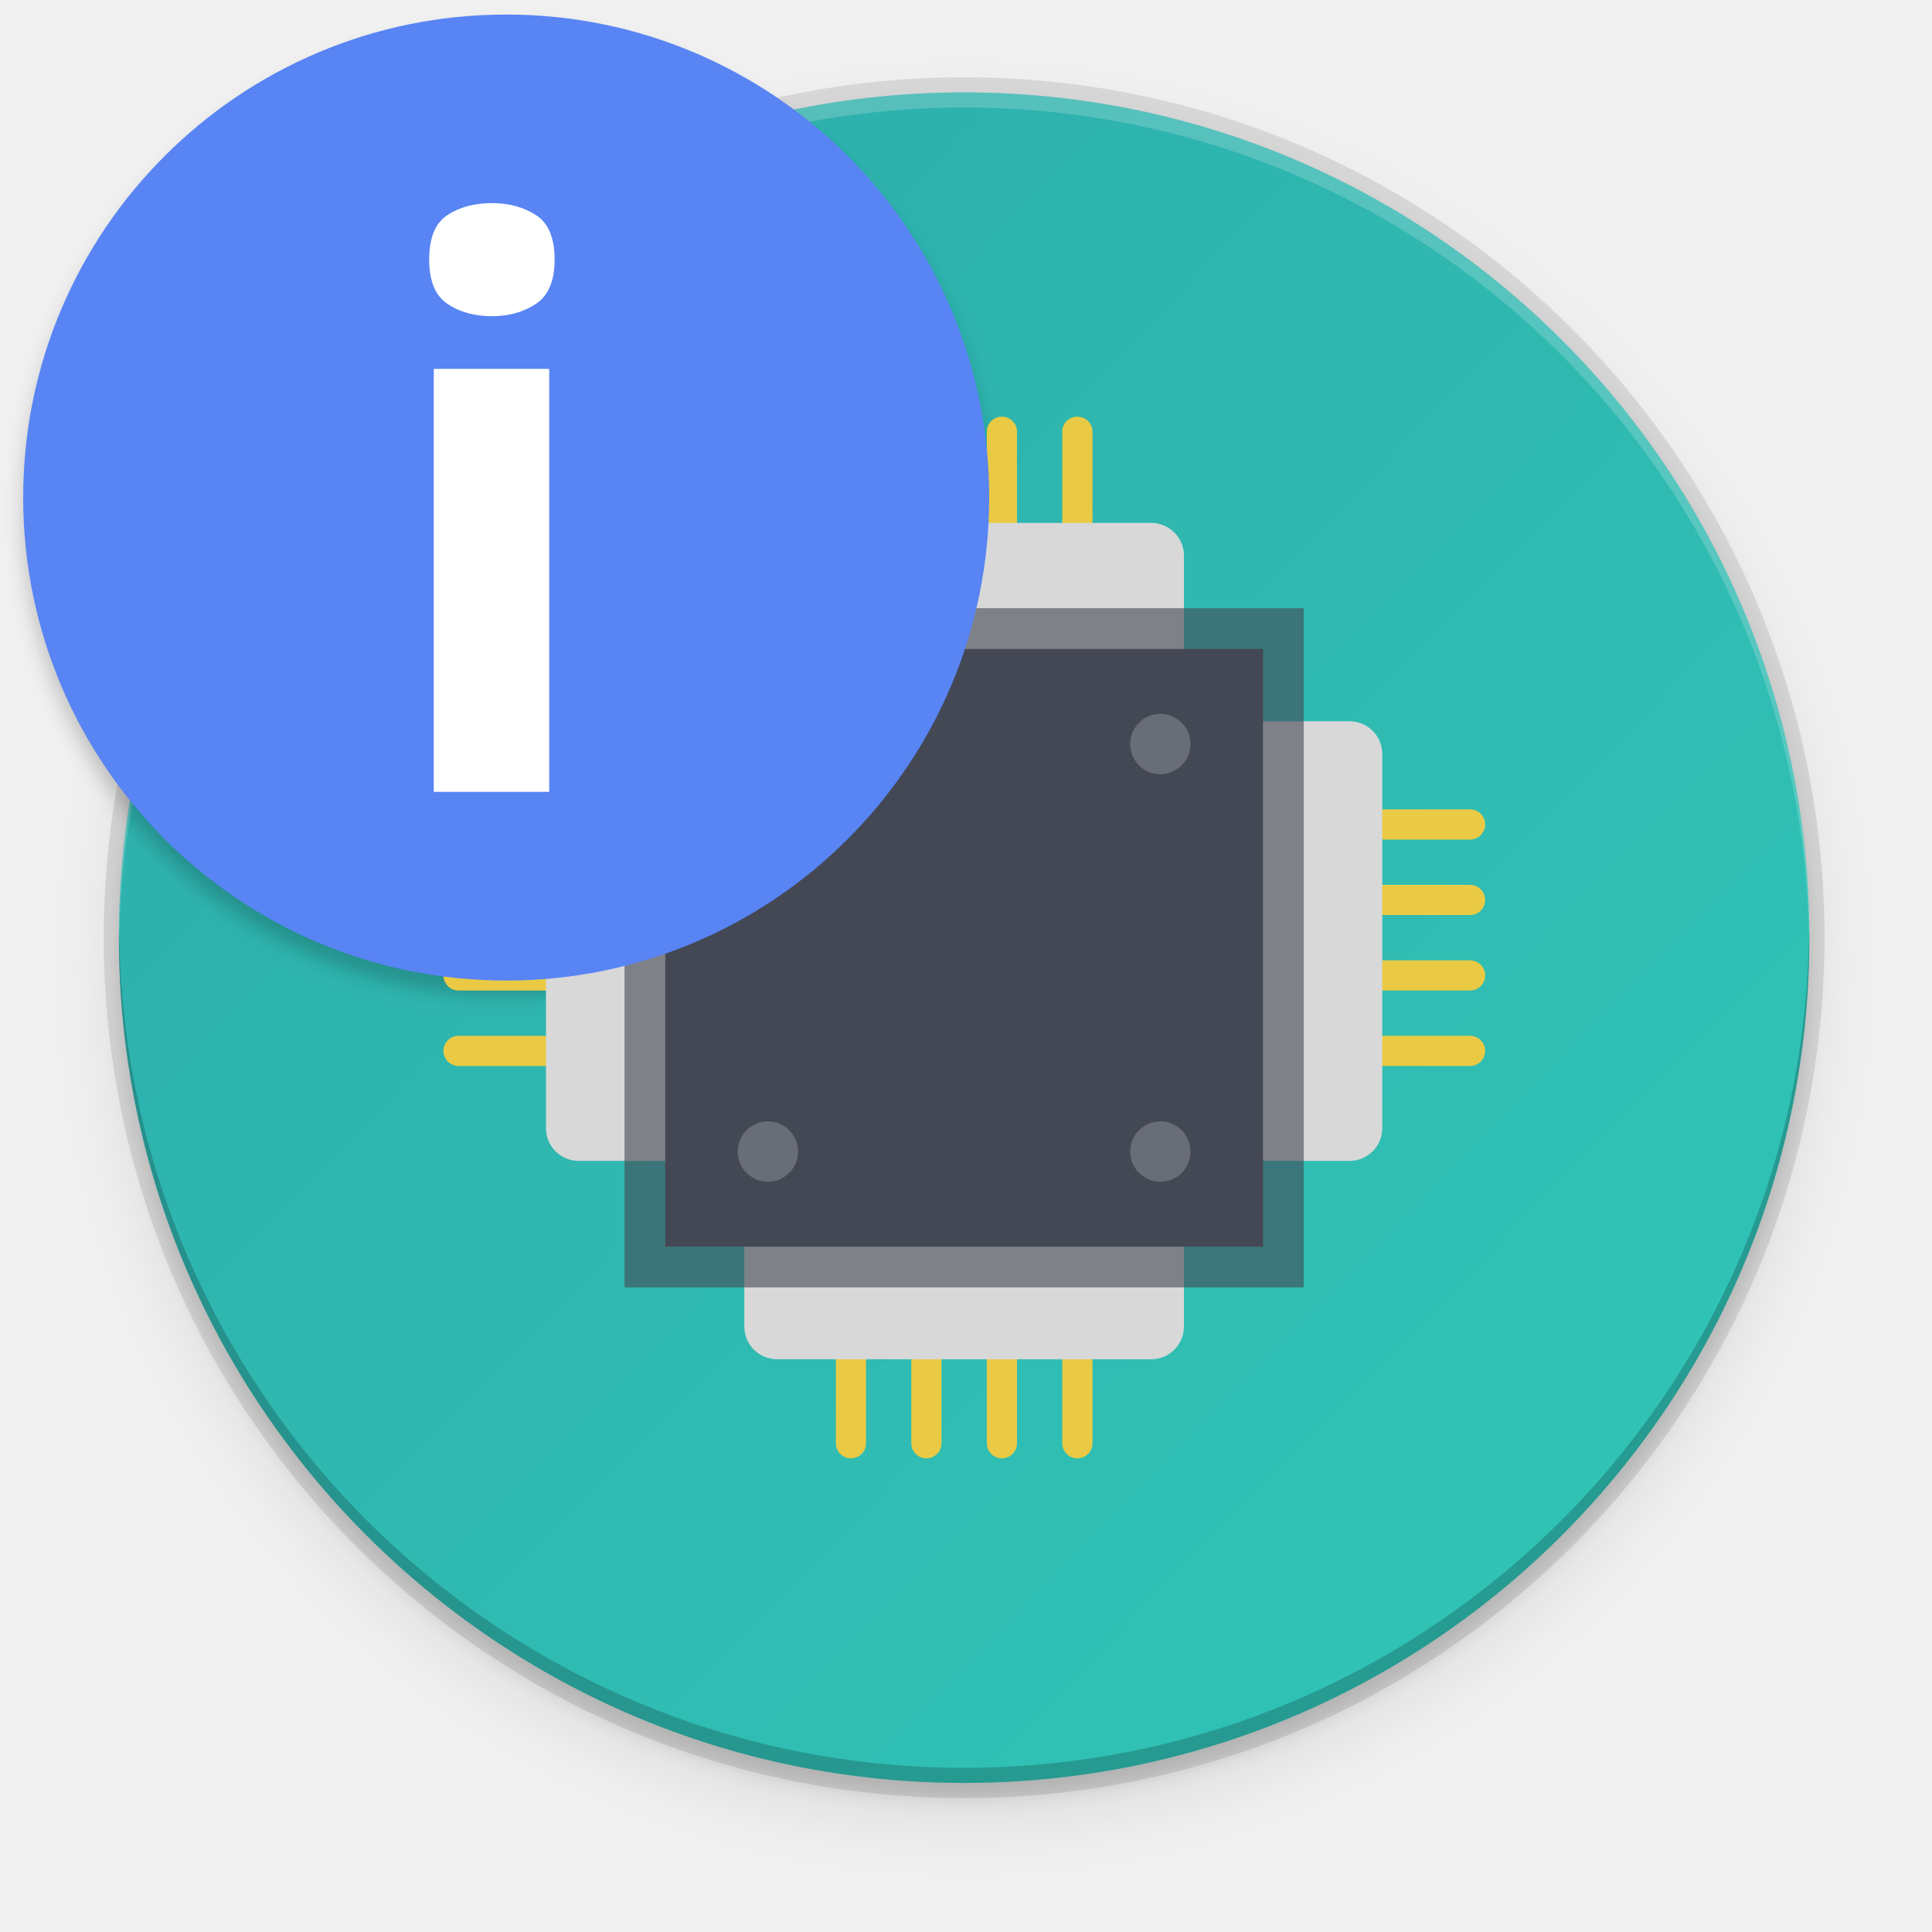
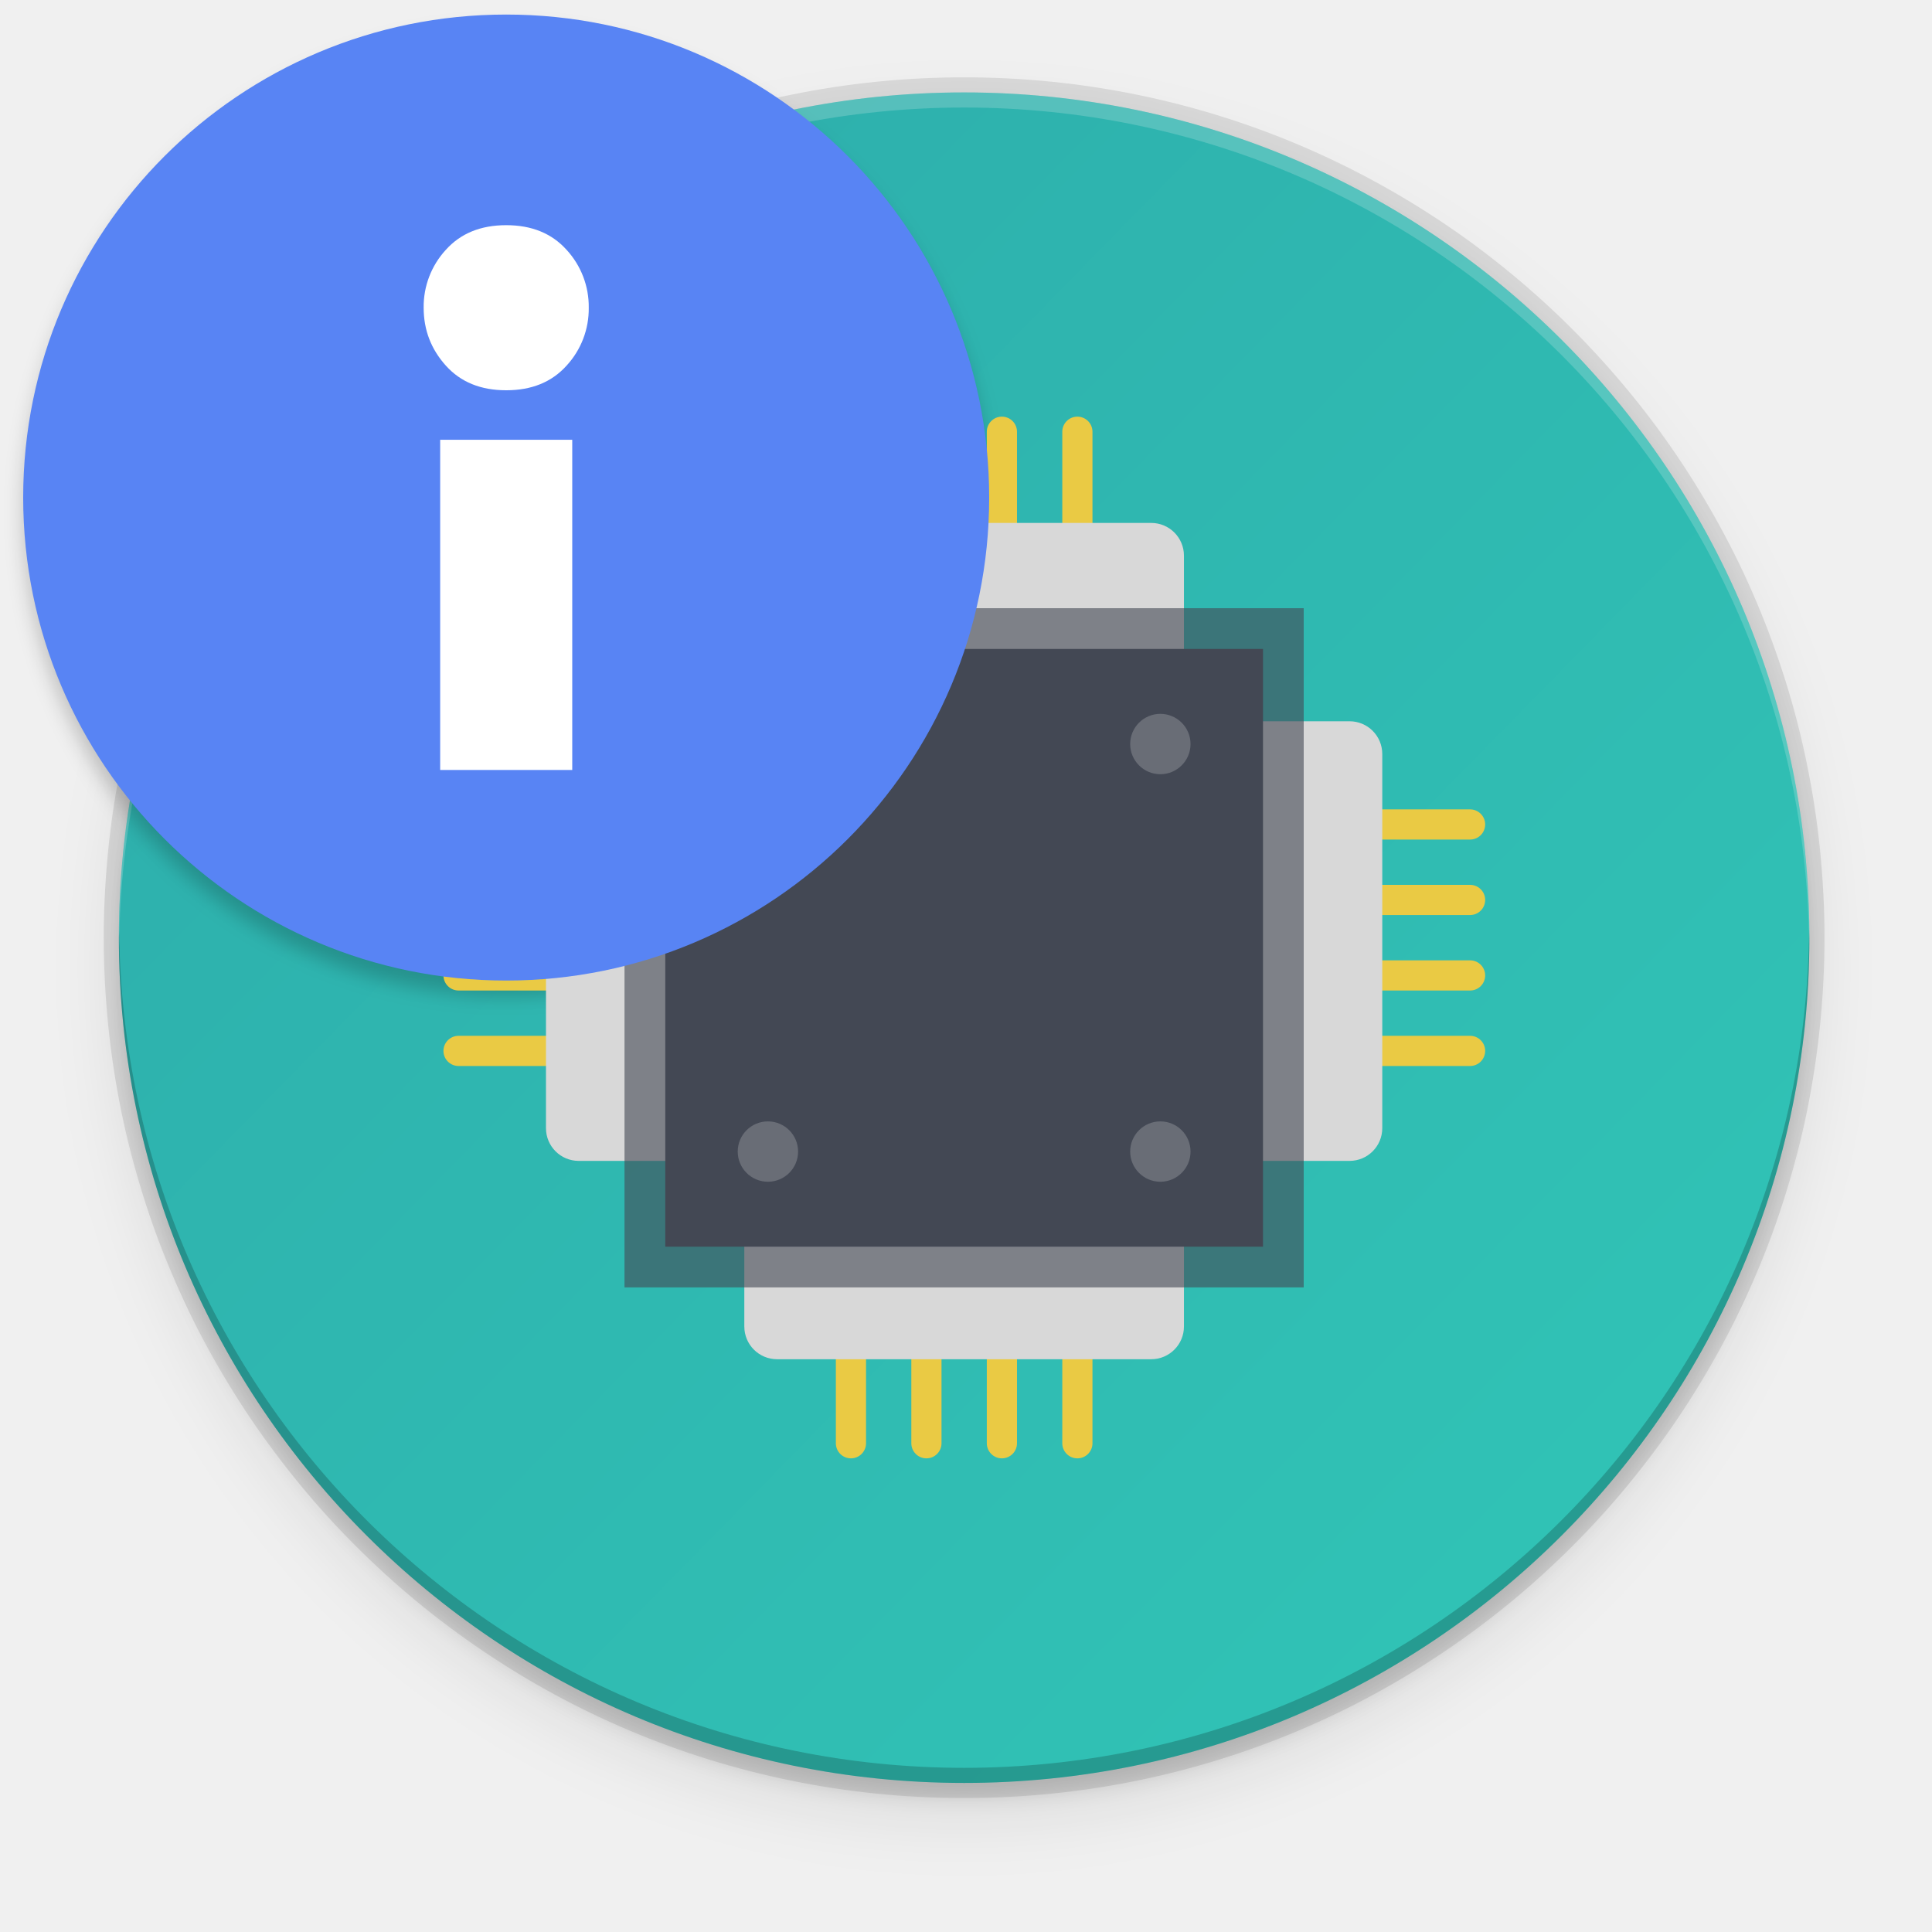
<svg xmlns="http://www.w3.org/2000/svg" xmlns:ns1="http://www.openswatchbook.org/uri/2009/osb" xmlns:xlink="http://www.w3.org/1999/xlink" width="256" height="256" version="1.1" id="svg87">
  <defs id="defs43">
    <linearGradient id="linearGradient5606" ns1:paint="solid">
      <stop id="stop5608" offset="0" style="stop-color:#000000" />
    </linearGradient>
    <linearGradient id="linearGradient4526" ns1:paint="solid">
      <stop id="stop4528" offset="0" style="stop-color:#ffffff" />
    </linearGradient>
    <linearGradient id="linearGradient3600-4" ns1:paint="gradient">
      <stop id="stop3602-7" offset="0" style="stop-color:#f4f4f4" />
      <stop id="stop3604-6" offset="1" style="stop-color:#dbdbdb" />
    </linearGradient>
    <linearGradient id="linearGradient4358" x1="88" x2="488" y1="88" y2="488" gradientUnits="userSpaceOnUse" xlink:href="#linearGradient4360" />
    <linearGradient id="linearGradient4360">
      <stop id="stop4362" offset="0" style="stop-color:#000000;stop-opacity:0.588" />
      <stop style="stop-color:#000000;stop-opacity:0" id="stop4364" offset=".88" />
      <stop id="stop4366" offset="1" style="stop-color:#000000" />
    </linearGradient>
    <filter style="color-interpolation-filters:sRGB" id="filter4380" width="1.106" height="1.088" x="-.05" y="-.04">
      <feGaussianBlur id="feGaussianBlur4382" stdDeviation="8.48" />
    </filter>
    <filter style="color-interpolation-filters:sRGB" id="filter4346" width="1.026" height="1.022" x="-.01" y="-.01">
      <feGaussianBlur id="feGaussianBlur4348" stdDeviation="2.12" />
    </filter>
    <linearGradient id="linearGradient915-3" x1="56" x2="56" y1="-76" y2="-156" gradientTransform="matrix(0.5185185,0,0,0.3513297,-217.6812,81.71361)" gradientUnits="userSpaceOnUse" xlink:href="#linearGradient913" />
    <linearGradient id="linearGradient913">
      <stop style="stop-color:#68676b" id="stop909" offset="0" />
      <stop id="stop917" offset=".762" style="stop-color:#edece9" />
      <stop style="stop-color:#c8c6c0" id="stop911" offset="1" />
    </linearGradient>
    <linearGradient id="linearGradient1060-3" x1="255.75" x2="255.75" y1="400" y2="208" gradientTransform="matrix(0.5185185,0,0,0.5185185,-225.9775,-20.99163)" gradientUnits="userSpaceOnUse" xlink:href="#linearGradient1058" />
    <linearGradient id="linearGradient1058">
      <stop style="stop-color:#191622" id="stop1054" offset="0" />
      <stop style="stop-color:#949390" id="stop1056" offset="1" />
    </linearGradient>
    <linearGradient id="linearGradient1152-2" x1="197.5" x2="197.5" y1="-124.344" y2="-212" gradientTransform="matrix(0.9717171,0,0,0.962161,5.93132,39.97814)" gradientUnits="userSpaceOnUse" xlink:href="#linearGradient2148" />
    <linearGradient id="linearGradient2148">
      <stop id="stop2140" offset="0" style="stop-color:#e01b24" />
      <stop style="stop-color:#ac1d2e" id="stop2150" offset=".225" />
      <stop style="stop-color:#e01b24" id="stop2142" offset=".45" />
      <stop style="stop-color:#f66151" id="stop2144" offset=".725" />
      <stop id="stop2146" offset="1" style="stop-color:#f66151" />
    </linearGradient>
    <linearGradient id="linearGradient1132-7" x1="256" x2="256" y1="-212" y2="-93.481" gradientTransform="matrix(0.6354348,0,0,0.5600001,-255.7717,116.1391)" gradientUnits="userSpaceOnUse" xlink:href="#linearGradient1143" />
    <linearGradient id="linearGradient1143">
      <stop id="stop1135" offset="0" style="stop-color:#c8c6c0" />
      <stop style="stop-color:#ffffff" id="stop1137" offset=".16" />
      <stop id="stop1139" offset=".36" style="stop-color:#ffffff" />
      <stop id="stop1141" offset="1" style="stop-color:#68676b" />
    </linearGradient>
    <linearGradient id="linearGradient1132-7-6" x1="256" x2="256" y1="-212" y2="-93.481" gradientTransform="matrix(0.6354348,0,0,0.5600001,-36.55228,120.4993)" gradientUnits="userSpaceOnUse" xlink:href="#linearGradient1143" />
    <linearGradient id="linearGradient1060-3-0" x1="255.75" x2="255.75" y1="400" y2="208" gradientTransform="matrix(0.5185185,0,0,0.5185185,-6.758119,-16.63146)" gradientUnits="userSpaceOnUse" xlink:href="#linearGradient1058" />
    <linearGradient id="linearGradient915-3-7" x1="56" x2="56" y1="-76" y2="-156" gradientTransform="matrix(0.5185185,0,0,0.3513297,1.538181,86.07378)" gradientUnits="userSpaceOnUse" xlink:href="#linearGradient913" />
    <clipPath clipPathUnits="userSpaceOnUse" id="clipPath999-9-6">
      <path style="color:#000000;display:inline;overflow:visible;visibility:visible;opacity:1;fill:#5d5d5d;fill-opacity:1;fill-rule:nonzero;stroke:none;stroke-width:3.826;stroke-linecap:butt;stroke-linejoin:round;stroke-miterlimit:4;stroke-dasharray:none;stroke-dashoffset:0;stroke-opacity:1;marker:none;enable-background:accumulate" d="m 152,68 c -48.601,0 -88,39.399 -88,88 0,48.601 39.399,88 88,88 48.601,0 88,-39.399 88,-88 0,-48.601 -39.399,-88 -88,-88 z" id="path1001-4-3" />
    </clipPath>
    <clipPath clipPathUnits="userSpaceOnUse" id="clipPath999">
      <path style="color:#000000;display:inline;overflow:visible;visibility:visible;opacity:1;fill:#5d5d5d;fill-opacity:1;fill-rule:nonzero;stroke:none;stroke-width:3.826;stroke-linecap:butt;stroke-linejoin:round;stroke-miterlimit:4;stroke-dasharray:none;stroke-dashoffset:0;stroke-opacity:1;marker:none;enable-background:accumulate" d="m 152,68 c -48.601,0 -88,39.399 -88,88 0,48.601 39.399,88 88,88 48.601,0 88,-39.399 88,-88 0,-48.601 -39.399,-88 -88,-88 z" id="path1001" />
    </clipPath>
    <filter style="color-interpolation-filters:sRGB" id="filter11191" x="-0.012" width="1.024" y="-0.012" height="1.024">
      <feGaussianBlur stdDeviation="1.12" id="feGaussianBlur11193" />
    </filter>
    <filter style="color-interpolation-filters:sRGB" id="filter11210" x="-0.048" width="1.096" y="-0.048" height="1.096">
      <feGaussianBlur stdDeviation="4.48" id="feGaussianBlur11212" />
    </filter>
    <filter y="-.02" x="-.02" height="1.048" width="1.048" id="filter1345" style="color-interpolation-filters:sRGB">
      <feGaussianBlur stdDeviation="1.28" id="feGaussianBlur1347" />
    </filter>
    <filter y="-.12" x="-.04" height="1.241" width="1.08" id="filter1469" style="color-interpolation-filters:sRGB">
      <feGaussianBlur stdDeviation="2.321" id="feGaussianBlur1471" />
    </filter>
    <linearGradient xlink:href="#linearGradient1392" gradientUnits="userSpaceOnUse" gradientTransform="matrix(0,0.9466665,-0.9466665,0,275.0137,-37.89347)" y2="156" y1="156" x2="227" x1="77" id="linearGradient2529" />
    <linearGradient id="linearGradient1392">
      <stop offset="0" id="stop1388" style="stop-color:#e6e6e6" />
      <stop offset="1" id="stop1390" style="stop-color:#f2f2f2" />
    </linearGradient>
    <filter y="-.06" x="-.06" height="1.12" width="1.12" id="filter1422" style="color-interpolation-filters:sRGB">
      <feGaussianBlur stdDeviation="3.75" id="feGaussianBlur1424" />
    </filter>
    <linearGradient xlink:href="#linearGradient980" gradientUnits="userSpaceOnUse" y2="236" y1="124" x2="152" x1="152" id="linearGradient982" />
    <linearGradient id="linearGradient980">
      <stop offset="0" id="stop976" style="stop-color:#000000" />
      <stop offset="1" id="stop978" style="stop-color:#000000;stop-opacity:0" />
    </linearGradient>
    <clipPath clipPathUnits="userSpaceOnUse" id="clipPath999-3">
      <path id="path23" d="m 152,68 c -48.601,0 -88,39.399 -88,88 0,48.601 39.399,88 88,88 48.601,0 88,-39.399 88,-88 0,-48.601 -39.399,-88 -88,-88 z" style="fill:#5d5d5d" />
    </clipPath>
    <filter y="-.06" x="-.06" height="1.12" width="1.12" id="filter1003" style="color-interpolation-filters:sRGB">
      <feGaussianBlur stdDeviation="4.4" id="feGaussianBlur1005" />
    </filter>
    <linearGradient xlink:href="#linearGradient876" gradientUnits="userSpaceOnUse" gradientTransform="matrix(0,-0.453125,-0.453112,0,253.2905,234)" y2="169.657" y1="386.295" x2="4.414" x1="494.345" id="linearGradient4226" />
    <linearGradient id="linearGradient876">
      <stop offset="0" id="stop872" style="stop-color:#b3b3b3" />
      <stop offset="1" id="stop874" style="stop-color:#d9d9d9" />
    </linearGradient>
    <filter y="-.04" x="-.05" height="1.088" width="1.106" id="filter4380-9" style="color-interpolation-filters:sRGB">
      <feGaussianBlur stdDeviation="8.48" id="feGaussianBlur4382-1" />
    </filter>
    <filter y="-.01" x="-.01" height="1.022" width="1.026" id="filter4346-2" style="color-interpolation-filters:sRGB">
      <feGaussianBlur stdDeviation="2.12" id="feGaussianBlur4348-7" />
    </filter>
    <filter height="1.048" y="-0.024" width="1.048" x="-0.024" id="filter1345-3" style="color-interpolation-filters:sRGB">
      <feGaussianBlur id="feGaussianBlur1347-6" stdDeviation="1.28" />
    </filter>
    <clipPath id="clipPath999-7" clipPathUnits="userSpaceOnUse">
      <path id="path1001-0" d="m 152,68 c -48.601,0 -88,39.399 -88,88 0,48.601 39.399,88 88,88 48.601,0 88,-39.399 88,-88 0,-48.601 -39.399,-88 -88,-88 z" style="color:#000000;display:inline;overflow:visible;visibility:visible;opacity:1;fill:#5d5d5d;fill-opacity:1;fill-rule:nonzero;stroke:none;stroke-width:3.826;stroke-linecap:butt;stroke-linejoin:round;stroke-miterlimit:4;stroke-dasharray:none;stroke-dashoffset:0;stroke-opacity:1;marker:none;enable-background:accumulate" />
    </clipPath>
    <linearGradient gradientUnits="userSpaceOnUse" gradientTransform="matrix(0 -.1198893 -.1198859 0 66.48729 293.0775)" y2="295.638" y1="295.638" x2="-35.31" x1="529.655" id="linearGradient4226-9">
      <stop id="stop2" offset="0" style="stop-color:#999999" />
      <stop id="stop4" offset=".613" style="stop-color:#b7b7b7" />
      <stop id="stop6" offset="1" style="stop-color:#dbdbdb" />
    </linearGradient>
    <linearGradient gradientUnits="userSpaceOnUse" y2="488" y1="88" x2="488" x1="88" id="linearGradient4358-3">
      <stop id="stop9" offset="0" style="stop-color:#000000;stop-opacity:.588" />
      <stop id="stop11" offset=".88" style="stop-color:#000000;stop-opacity:0" />
      <stop id="stop13" offset="1" style="stop-color:#000000" />
    </linearGradient>
    <filter style="color-interpolation-filters:sRGB" height="1.022" width="1.026" y="-.01" x="-.01" id="filter4346-6">
      <feGaussianBlur id="feGaussianBlur16" stdDeviation="2.12" />
    </filter>
    <clipPath id="a">
      <rect y="220.75" x="26.85" width="3.825" style="marker:none" height="6.375" color="#bebebe" overflow="visible" fill="#bebebe" stroke-width="2" id="rect836" />
    </clipPath>
    <clipPath id="b">
      <rect y="221.282" x="26.966" width="2.898" style="marker:none" height="5.313" color="#bebebe" overflow="visible" fill="#bebebe" stroke-width="2" id="rect839" />
    </clipPath>
    <clipPath id="c">
      <rect y="221.502" x="26.999" width="1.876" style="marker:none" height="4.878" color="#bebebe" overflow="visible" fill="#bebebe" stroke-width="2" id="rect842" />
    </clipPath>
    <linearGradient id="linearGradient4886" x1="24.987" x2="292.575" y1="298.462" y2="-5.118" gradientTransform="rotate(90,143.2905,101.4085)" gradientUnits="userSpaceOnUse" xlink:href="#linearGradient4338-7" />
    <linearGradient id="linearGradient4338-7">
      <stop id="stop4342-6" offset="0" style="stop-color:#2daaaa" />
      <stop id="stop4340-2" offset="1" style="stop-color:#31c6b7" />
    </linearGradient>
    <linearGradient xlink:href="#linearGradient4338-7" id="linearGradient1242" x1="-2.186" y1="-2.41" x2="-238.422" y2="-233.864" gradientUnits="userSpaceOnUse" />
  </defs>
  <circle style="display:inline;opacity:0.1;fill:#000000;fill-opacity:1;stroke:none;stroke-width:1;stroke-linecap:round;stroke-linejoin:round;stroke-miterlimit:4;stroke-dasharray:none;stroke-opacity:1;filter:url(#filter11210);enable-background:new" id="path11042-0" r="112" cy="128.248" cx="127.752" />
  <circle style="display:inline;opacity:0.1;fill:#000000;fill-opacity:1;stroke:none;stroke-width:1;stroke-linecap:round;stroke-linejoin:round;stroke-miterlimit:4;stroke-dasharray:none;stroke-opacity:1;filter:url(#filter11191);enable-background:new" id="path11042-6" r="112" cy="126.248" cx="127.752" />
  <circle style="display:inline;opacity:0.1;fill:#000000;fill-opacity:1;stroke:none;stroke-width:1;stroke-linecap:round;stroke-linejoin:round;stroke-miterlimit:4;stroke-dasharray:none;stroke-opacity:1;enable-background:new" id="path11042-7" cy="124.248" cx="127.752" r="114" />
  <circle style="display:inline;opacity:1;fill:url(#linearGradient1242);fill-opacity:1;stroke:none;stroke-width:1;stroke-linecap:round;stroke-linejoin:round;stroke-miterlimit:4;stroke-dasharray:none;stroke-opacity:1;enable-background:new" id="path11042" r="112" cy="-124.248" cx="-127.752" transform="scale(-1)" />
  <path style="display:inline;opacity:0.2;fill:#f4f4f4;fill-opacity:1;stroke:none;stroke-width:1;stroke-linecap:round;stroke-linejoin:round;stroke-miterlimit:4;stroke-dasharray:none;stroke-opacity:1;enable-background:new" d="M 127.752 12.248 A 112 112 0 0 0 15.752 124.248 A 112 112 0 0 0 15.793 125.418 A 112 112 0 0 1 127.752 14.248 A 112 112 0 0 1 239.711 125.078 A 112 112 0 0 0 239.752 124.248 A 112 112 0 0 0 127.752 12.248 z " id="circle908" />
  <path style="display:inline;opacity:0.2;fill:#000000;fill-opacity:1;stroke:none;stroke-width:1;stroke-linecap:round;stroke-linejoin:round;stroke-miterlimit:4;stroke-dasharray:none;stroke-opacity:1;enable-background:new" d="M 239.711 123.078 A 112 112 0 0 1 127.752 234.248 A 112 112 0 0 1 15.793 123.418 A 112 112 0 0 0 15.752 124.248 A 112 112 0 0 0 127.752 236.248 A 112 112 0 0 0 239.752 124.248 A 112 112 0 0 0 239.711 123.078 z " id="circle917" />
  <g id="g1110" transform="translate(-255.5619,10.05749)">
    <path id="path931" d="m 78.922,15.975 c -35.297,0 -39.095,3.626 -38.922,38.994 v 2 c -0.173,-35.368 3.625,-38.994 38.922,-38.994 h 98.156 c 35.297,0 38.922,3.626 38.922,38.994 v -2 c 0,-35.369 -3.625,-38.994 -38.922,-38.994 z" style="color:#000000;display:inline;overflow:visible;visibility:visible;opacity:0.3;fill:#ffffff;fill-opacity:1;fill-rule:nonzero;stroke:none;stroke-width:1;marker:none;enable-background:accumulate" />
    <circle r="64" style="display:inline;opacity:0.2;fill:#000000;fill-opacity:1;stroke:none;stroke-width:1;stroke-linecap:round;stroke-linejoin:round;stroke-miterlimit:4;stroke-dasharray:none;stroke-dashoffset:1;stroke-opacity:0.4;filter:url(#filter1345-3);enable-background:new" id="circle1327" cx="322.634" cy="57.871" />
    <g id="g1205" transform="matrix(3.779714,0,0,3.779714,33.68736,-7.499341)">
      <g id="g1220" transform="translate(-0.06306077,-2.335415)">
        <path style="color:#000000;font-style:normal;font-variant:normal;font-weight:normal;font-stretch:normal;font-size:medium;line-height:normal;font-family:sans-serif;font-variant-ligatures:normal;font-variant-position:normal;font-variant-caps:normal;font-variant-numeric:normal;font-variant-alternates:normal;font-feature-settings:normal;text-indent:0;text-align:start;text-decoration:none;text-decoration-line:none;text-decoration-style:solid;text-decoration-color:#000000;letter-spacing:normal;word-spacing:normal;text-transform:none;writing-mode:lr-tb;direction:ltr;text-orientation:mixed;dominant-baseline:auto;baseline-shift:baseline;text-anchor:start;white-space:normal;shape-padding:0;clip-rule:nonzero;display:inline;overflow:visible;visibility:visible;opacity:1;isolation:auto;mix-blend-mode:normal;color-interpolation:sRGB;color-interpolation-filters:linearRGB;solid-color:#000000;solid-opacity:1;vector-effect:none;fill:#eaca44;fill-opacity:1;fill-rule:nonzero;stroke:none;stroke-width:1.058;stroke-linecap:round;stroke-linejoin:miter;stroke-miterlimit:4;stroke-dasharray:none;stroke-dashoffset:0;stroke-opacity:1;color-rendering:auto;image-rendering:auto;shape-rendering:auto;text-rendering:auto;enable-background:accumulate" d="m 88.588,16.265 a 0.529,0.529 0 0 0 -0.521,0.537 v 7.938 a 0.529,0.529 0 0 0 1.058,0 v -7.938 a 0.529,0.529 0 0 0 -0.537,-0.537 z m 2.646,0 a 0.529,0.529 0 0 0 -0.521,0.537 v 7.938 a 0.529,0.529 0 0 0 1.058,0 v -7.938 a 0.529,0.529 0 0 0 -0.537,-0.537 z m 2.646,0 a 0.529,0.529 0 0 0 -0.521,0.537 v 7.938 a 0.529,0.529 0 0 0 1.058,0 v -7.938 a 0.529,0.529 0 0 0 -0.537,-0.537 z m 2.646,0 a 0.529,0.529 0 0 0 -0.521,0.537 v 7.938 a 0.529,0.529 0 1 0 1.058,0 v -7.938 a 0.529,0.529 0 0 0 -0.537,-0.537 z" id="path893" />
        <rect style="opacity:1;fill:#d8d8d8;fill-opacity:1;stroke-width:0.096" id="rect866" width="15.412" height="6.036" x="84.858" y="19.991" rx="1.147" ry="1.147" />
        <path id="path904" d="m 88.588,43.78 a 0.529,0.529 0 0 0 -0.521,0.537 v 7.938 a 0.529,0.529 0 0 0 1.058,0 v -7.938 a 0.529,0.529 0 0 0 -0.537,-0.537 z m 2.646,0 a 0.529,0.529 0 0 0 -0.521,0.537 v 7.938 a 0.529,0.529 0 0 0 1.058,0 v -7.938 a 0.529,0.529 0 0 0 -0.537,-0.537 z m 2.646,0 a 0.529,0.529 0 0 0 -0.521,0.537 v 7.938 a 0.529,0.529 0 0 0 1.058,0 v -7.938 a 0.529,0.529 0 0 0 -0.537,-0.537 z m 2.646,0 a 0.529,0.529 0 0 0 -0.521,0.537 v 7.938 a 0.529,0.529 0 1 0 1.058,0 v -7.938 a 0.529,0.529 0 0 0 -0.537,-0.537 z" style="color:#000000;font-style:normal;font-variant:normal;font-weight:normal;font-stretch:normal;font-size:medium;line-height:normal;font-family:sans-serif;font-variant-ligatures:normal;font-variant-position:normal;font-variant-caps:normal;font-variant-numeric:normal;font-variant-alternates:normal;font-feature-settings:normal;text-indent:0;text-align:start;text-decoration:none;text-decoration-line:none;text-decoration-style:solid;text-decoration-color:#000000;letter-spacing:normal;word-spacing:normal;text-transform:none;writing-mode:lr-tb;direction:ltr;text-orientation:mixed;dominant-baseline:auto;baseline-shift:baseline;text-anchor:start;white-space:normal;shape-padding:0;clip-rule:nonzero;display:inline;overflow:visible;visibility:visible;opacity:1;isolation:auto;mix-blend-mode:normal;color-interpolation:sRGB;color-interpolation-filters:linearRGB;solid-color:#000000;solid-opacity:1;vector-effect:none;fill:#eaca44;fill-opacity:1;fill-rule:nonzero;stroke:none;stroke-width:1.058;stroke-linecap:round;stroke-linejoin:miter;stroke-miterlimit:4;stroke-dasharray:none;stroke-dashoffset:0;stroke-opacity:1;color-rendering:auto;image-rendering:auto;shape-rendering:auto;text-rendering:auto;enable-background:accumulate" />
        <rect ry="1.147" rx="1.147" y="-49.309" x="-100.27" height="6.036" width="15.412" id="rect868" style="opacity:1;fill:#d8d8d8;fill-opacity:1;stroke-width:0.096" transform="scale(-1)" />
        <g id="g912" transform="rotate(90,61.89282,63.75296)">
          <path style="color:#000000;font-style:normal;font-variant:normal;font-weight:normal;font-stretch:normal;font-size:medium;line-height:normal;font-family:sans-serif;font-variant-ligatures:normal;font-variant-position:normal;font-variant-caps:normal;font-variant-numeric:normal;font-variant-alternates:normal;font-feature-settings:normal;text-indent:0;text-align:start;text-decoration:none;text-decoration-line:none;text-decoration-style:solid;text-decoration-color:#000000;letter-spacing:normal;word-spacing:normal;text-transform:none;writing-mode:lr-tb;direction:ltr;text-orientation:mixed;dominant-baseline:auto;baseline-shift:baseline;text-anchor:start;white-space:normal;shape-padding:0;clip-rule:nonzero;display:inline;overflow:visible;visibility:visible;opacity:1;isolation:auto;mix-blend-mode:normal;color-interpolation:sRGB;color-interpolation-filters:linearRGB;solid-color:#000000;solid-opacity:1;vector-effect:none;fill:#eaca44;fill-opacity:1;fill-rule:nonzero;stroke:none;stroke-width:1.058;stroke-linecap:round;stroke-linejoin:miter;stroke-miterlimit:4;stroke-dasharray:none;stroke-dashoffset:0;stroke-opacity:1;color-rendering:auto;image-rendering:auto;shape-rendering:auto;text-rendering:auto;enable-background:accumulate" d="m 28.694,14.816 a 0.529,0.529 0 0 0 -0.521,0.537 v 7.938 a 0.529,0.529 0 0 0 1.058,0 v -7.938 a 0.529,0.529 0 0 0 -0.537,-0.537 z m 2.646,0 a 0.529,0.529 0 0 0 -0.521,0.537 v 7.938 a 0.529,0.529 0 0 0 1.058,0 v -7.938 a 0.529,0.529 0 0 0 -0.537,-0.537 z m 2.646,0 a 0.529,0.529 0 0 0 -0.521,0.537 v 7.938 a 0.529,0.529 0 0 0 1.058,0 v -7.938 a 0.529,0.529 0 0 0 -0.537,-0.537 z m 2.646,0 a 0.529,0.529 0 0 0 -0.521,0.537 v 7.938 a 0.529,0.529 0 1 0 1.058,0 v -7.938 a 0.529,0.529 0 0 0 -0.537,-0.537 z" id="path906" />
          <path id="path908" d="m 28.694,42.331 a 0.529,0.529 0 0 0 -0.521,0.537 v 7.938 a 0.529,0.529 0 0 0 1.058,0 v -7.938 a 0.529,0.529 0 0 0 -0.537,-0.537 z m 2.646,0 a 0.529,0.529 0 0 0 -0.521,0.537 v 7.938 a 0.529,0.529 0 0 0 1.058,0 v -7.938 a 0.529,0.529 0 0 0 -0.537,-0.537 z m 2.646,0 a 0.529,0.529 0 0 0 -0.521,0.537 v 7.938 a 0.529,0.529 0 0 0 1.058,0 v -7.938 a 0.529,0.529 0 0 0 -0.537,-0.537 z m 2.646,0 a 0.529,0.529 0 0 0 -0.521,0.537 v 7.938 a 0.529,0.529 0 1 0 1.058,0 v -7.938 a 0.529,0.529 0 0 0 -0.537,-0.537 z" style="color:#000000;font-style:normal;font-variant:normal;font-weight:normal;font-stretch:normal;font-size:medium;line-height:normal;font-family:sans-serif;font-variant-ligatures:normal;font-variant-position:normal;font-variant-caps:normal;font-variant-numeric:normal;font-variant-alternates:normal;font-feature-settings:normal;text-indent:0;text-align:start;text-decoration:none;text-decoration-line:none;text-decoration-style:solid;text-decoration-color:#000000;letter-spacing:normal;word-spacing:normal;text-transform:none;writing-mode:lr-tb;direction:ltr;text-orientation:mixed;dominant-baseline:auto;baseline-shift:baseline;text-anchor:start;white-space:normal;shape-padding:0;clip-rule:nonzero;display:inline;overflow:visible;visibility:visible;opacity:1;isolation:auto;mix-blend-mode:normal;color-interpolation:sRGB;color-interpolation-filters:linearRGB;solid-color:#000000;solid-opacity:1;vector-effect:none;fill:#eaca44;fill-opacity:1;fill-rule:nonzero;stroke:none;stroke-width:1.058;stroke-linecap:round;stroke-linejoin:miter;stroke-miterlimit:4;stroke-dasharray:none;stroke-dashoffset:0;stroke-opacity:1;color-rendering:auto;image-rendering:auto;shape-rendering:auto;text-rendering:auto;enable-background:accumulate" />
        </g>
        <g id="g876" transform="rotate(90,61.89282,63.87175)" style="opacity:1;fill:#ffffff;fill-opacity:1">
          <rect style="opacity:1;fill:#d8d8d8;fill-opacity:1;stroke-width:0.096" id="rect870" width="15.412" height="6.036" x="24.965" y="18.542" rx="1.147" ry="1.147" />
          <rect ry="1.147" rx="1.147" y="-47.86" x="-40.377" height="6.036" width="15.412" id="rect872" style="opacity:1;fill:#d8d8d8;fill-opacity:1;stroke-width:0.096" transform="scale(-1)" />
        </g>
        <rect y="22.98" x="80.658" height="23.811" width="23.811" id="rect864" style="opacity:0.6;fill:#434853;fill-opacity:1;stroke-width:0.107" />
        <rect style="opacity:1;fill:#434854;fill-opacity:1;stroke-width:0.095" id="rect862" width="20.954" height="20.954" x="82.087" y="24.409" />
        <path style="opacity:0.2;fill:#ffffff;fill-opacity:1;stroke-width:0.173" d="m 85.685,26.684 a 1.058,1.058 0 0 0 -1.058,1.058 1.058,1.058 0 0 0 1.058,1.058 1.058,1.058 0 0 0 1.058,-1.058 1.058,1.058 0 0 0 -1.058,-1.058 z m 13.758,0 a 1.058,1.058 0 0 0 -1.058,1.058 1.058,1.058 0 0 0 1.058,1.058 1.058,1.058 0 0 0 1.058,-1.058 1.058,1.058 0 0 0 -1.058,-1.058 z M 85.685,40.971 a 1.058,1.058 0 0 0 -1.058,1.058 1.058,1.058 0 0 0 1.058,1.058 1.058,1.058 0 0 0 1.058,-1.058 1.058,1.058 0 0 0 -1.058,-1.058 z m 13.758,0 a 1.058,1.058 0 0 0 -1.058,1.058 1.058,1.058 0 0 0 1.058,1.058 1.058,1.058 0 0 0 1.058,-1.058 1.058,1.058 0 0 0 -1.058,-1.058 z" id="path878" />
      </g>
    </g>
    <circle r="64" cy="55.871" cx="322.634" id="path1173-9" style="display:inline;opacity:1;fill:#5884f4;fill-opacity:1;stroke:none;stroke-width:1;stroke-linecap:round;stroke-linejoin:round;stroke-miterlimit:4;stroke-dasharray:none;stroke-dashoffset:1;stroke-opacity:0.4;enable-background:new" />
-     <text xml:space="preserve" style="font-style:normal;font-weight:normal;font-size:102.663px;line-height:1.25;font-family:sans-serif;letter-spacing:0px;word-spacing:0px;fill:#ffffff;fill-opacity:1;stroke:none;stroke-width:2.567;" x="305.039" y="94.871" id="text1114">
-       <tspan id="tspan1112" x="305.039" y="94.871" style="font-style:normal;font-variant:normal;font-weight:bold;font-stretch:normal;font-family:sans-serif;-inkscape-font-specification:'sans-serif Bold';stroke-width:2.567;fill:#ffffff;fill-opacity:1;">i</tspan>
-     </text>
+     <g id="g942" transform="matrix(8.75,0,0,8.75,60.36422,0.2938725)" style="fill:#808080">
+       <path id="path940" word-spacing="0" letter-spacing="0" font-weight="400" style="font-weight:400;line-height:1000%;font-family:Ubuntu;-inkscape-font-specification:Ubuntu;letter-spacing:0;word-spacing:0;fill:#ffffff;fill-opacity:1" d="m 29.974,2.227 c -0.386,0 -0.69,0.124 -0.914,0.373 a 1.27,1.27 0 0 0 -0.336,0.877 c 0,0.336 0.112,0.628 0.336,0.877 0.224,0.249 0.528,0.373 0.914,0.373 0.386,0 0.69,-0.124 0.914,-0.373 a 1.27,1.27 0 0 0 0.336,-0.877 1.27,1.27 0 0 0 -0.336,-0.877 c -0.224,-0.249 -0.528,-0.373 -0.914,-0.373 z m -1,3.25 V 10.477 h 2 V 5.477 Z" />
+     </g>
  </g>
</svg>
